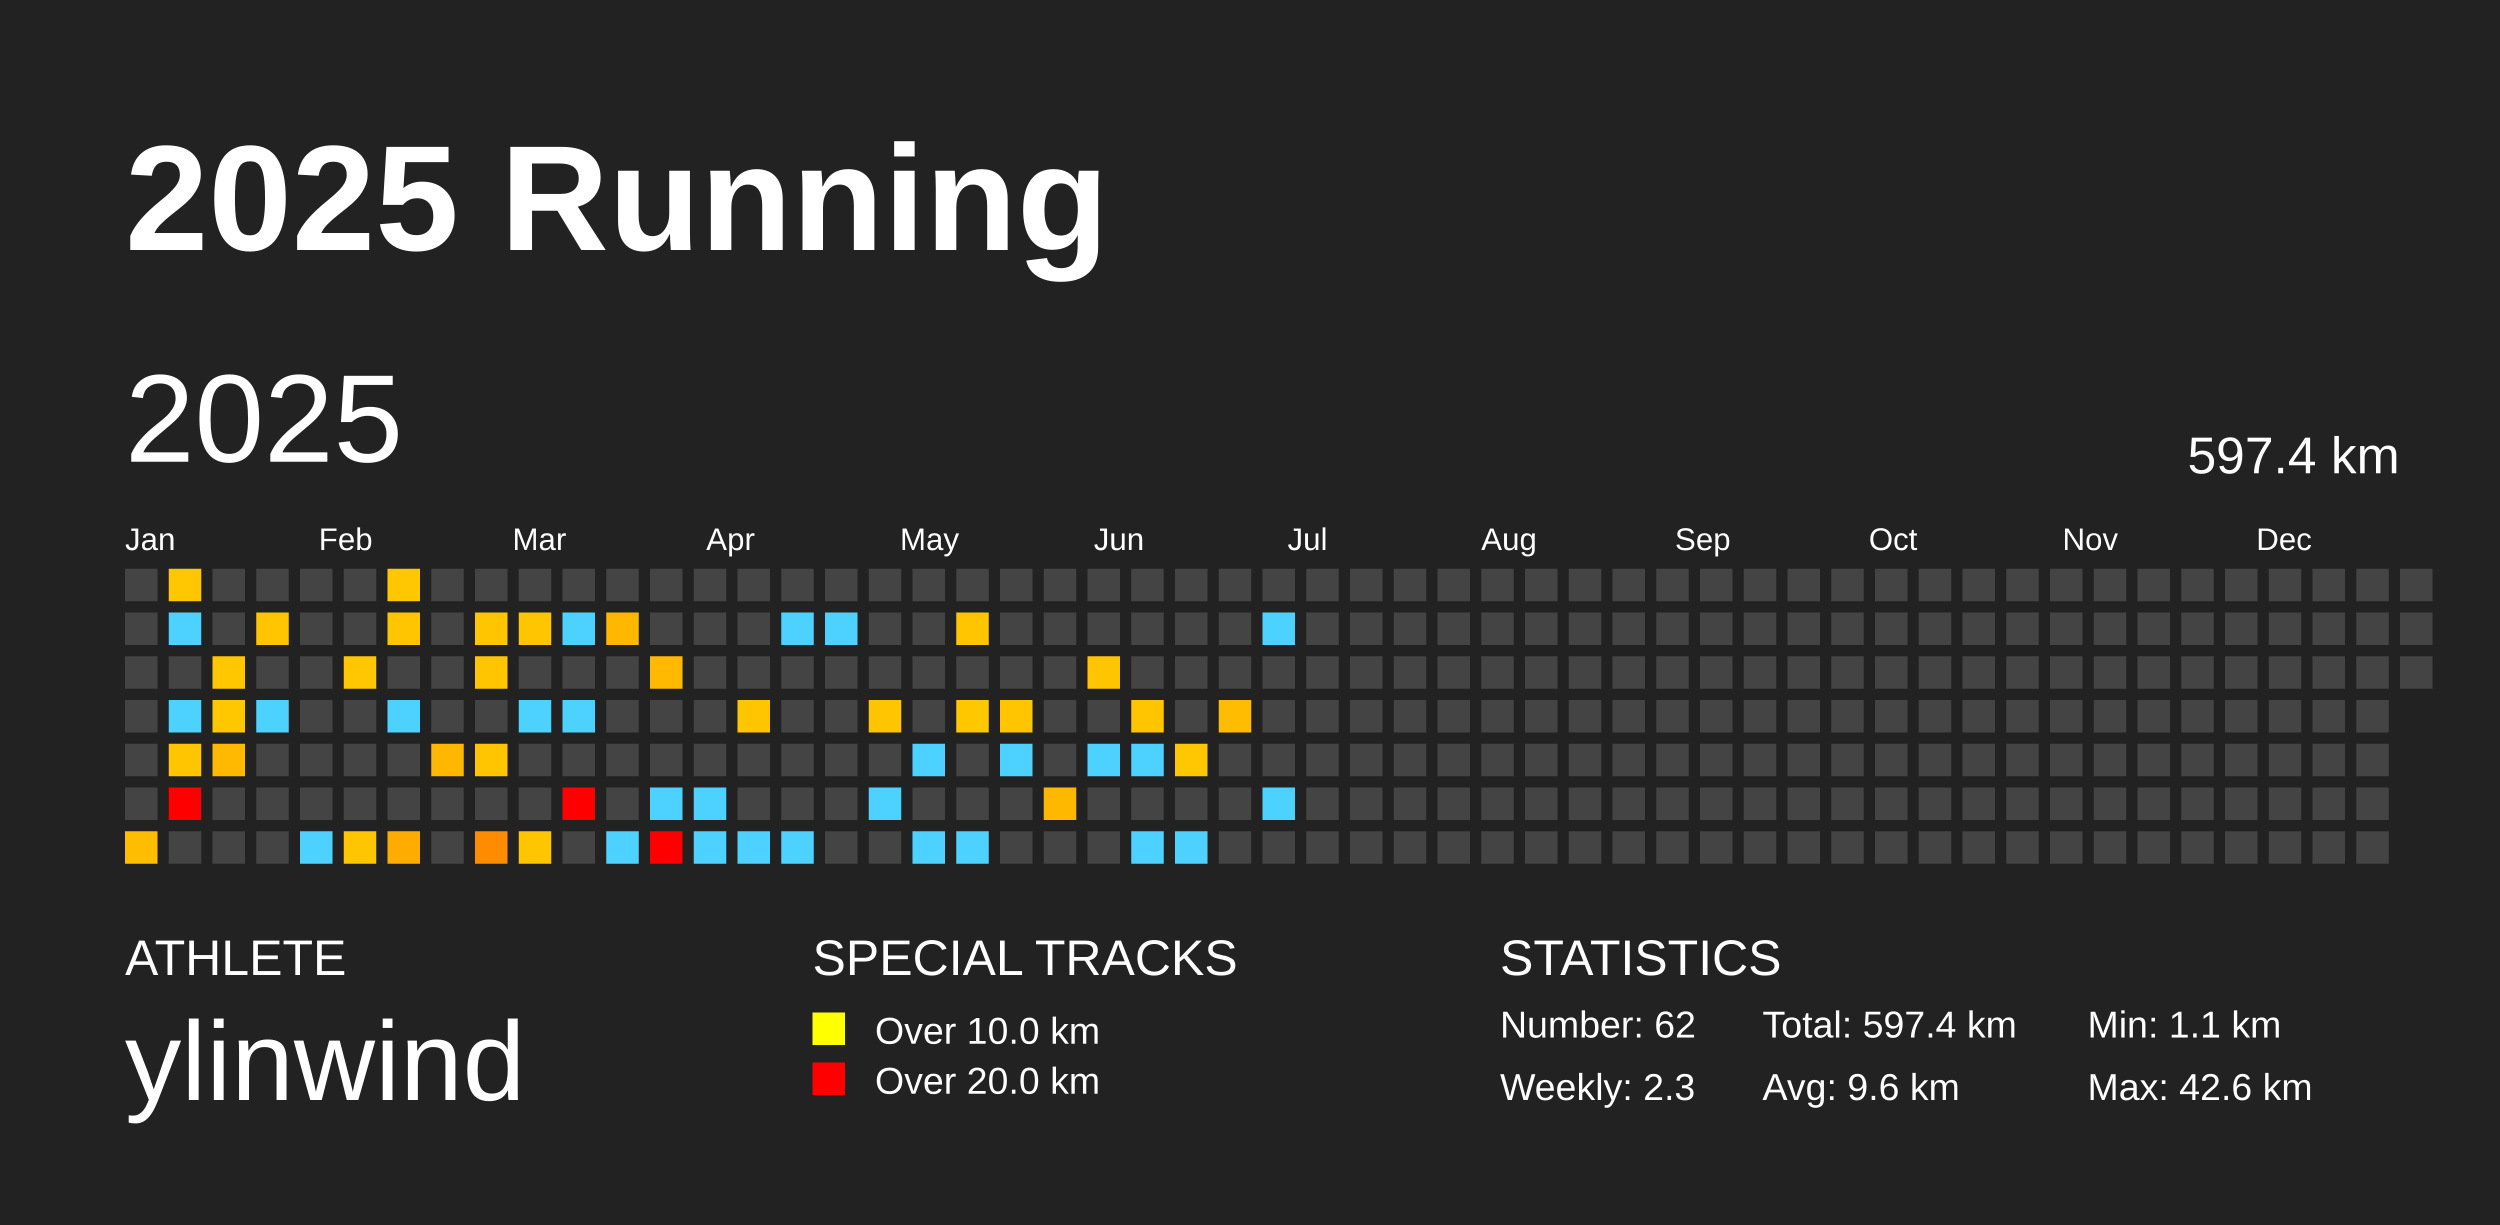
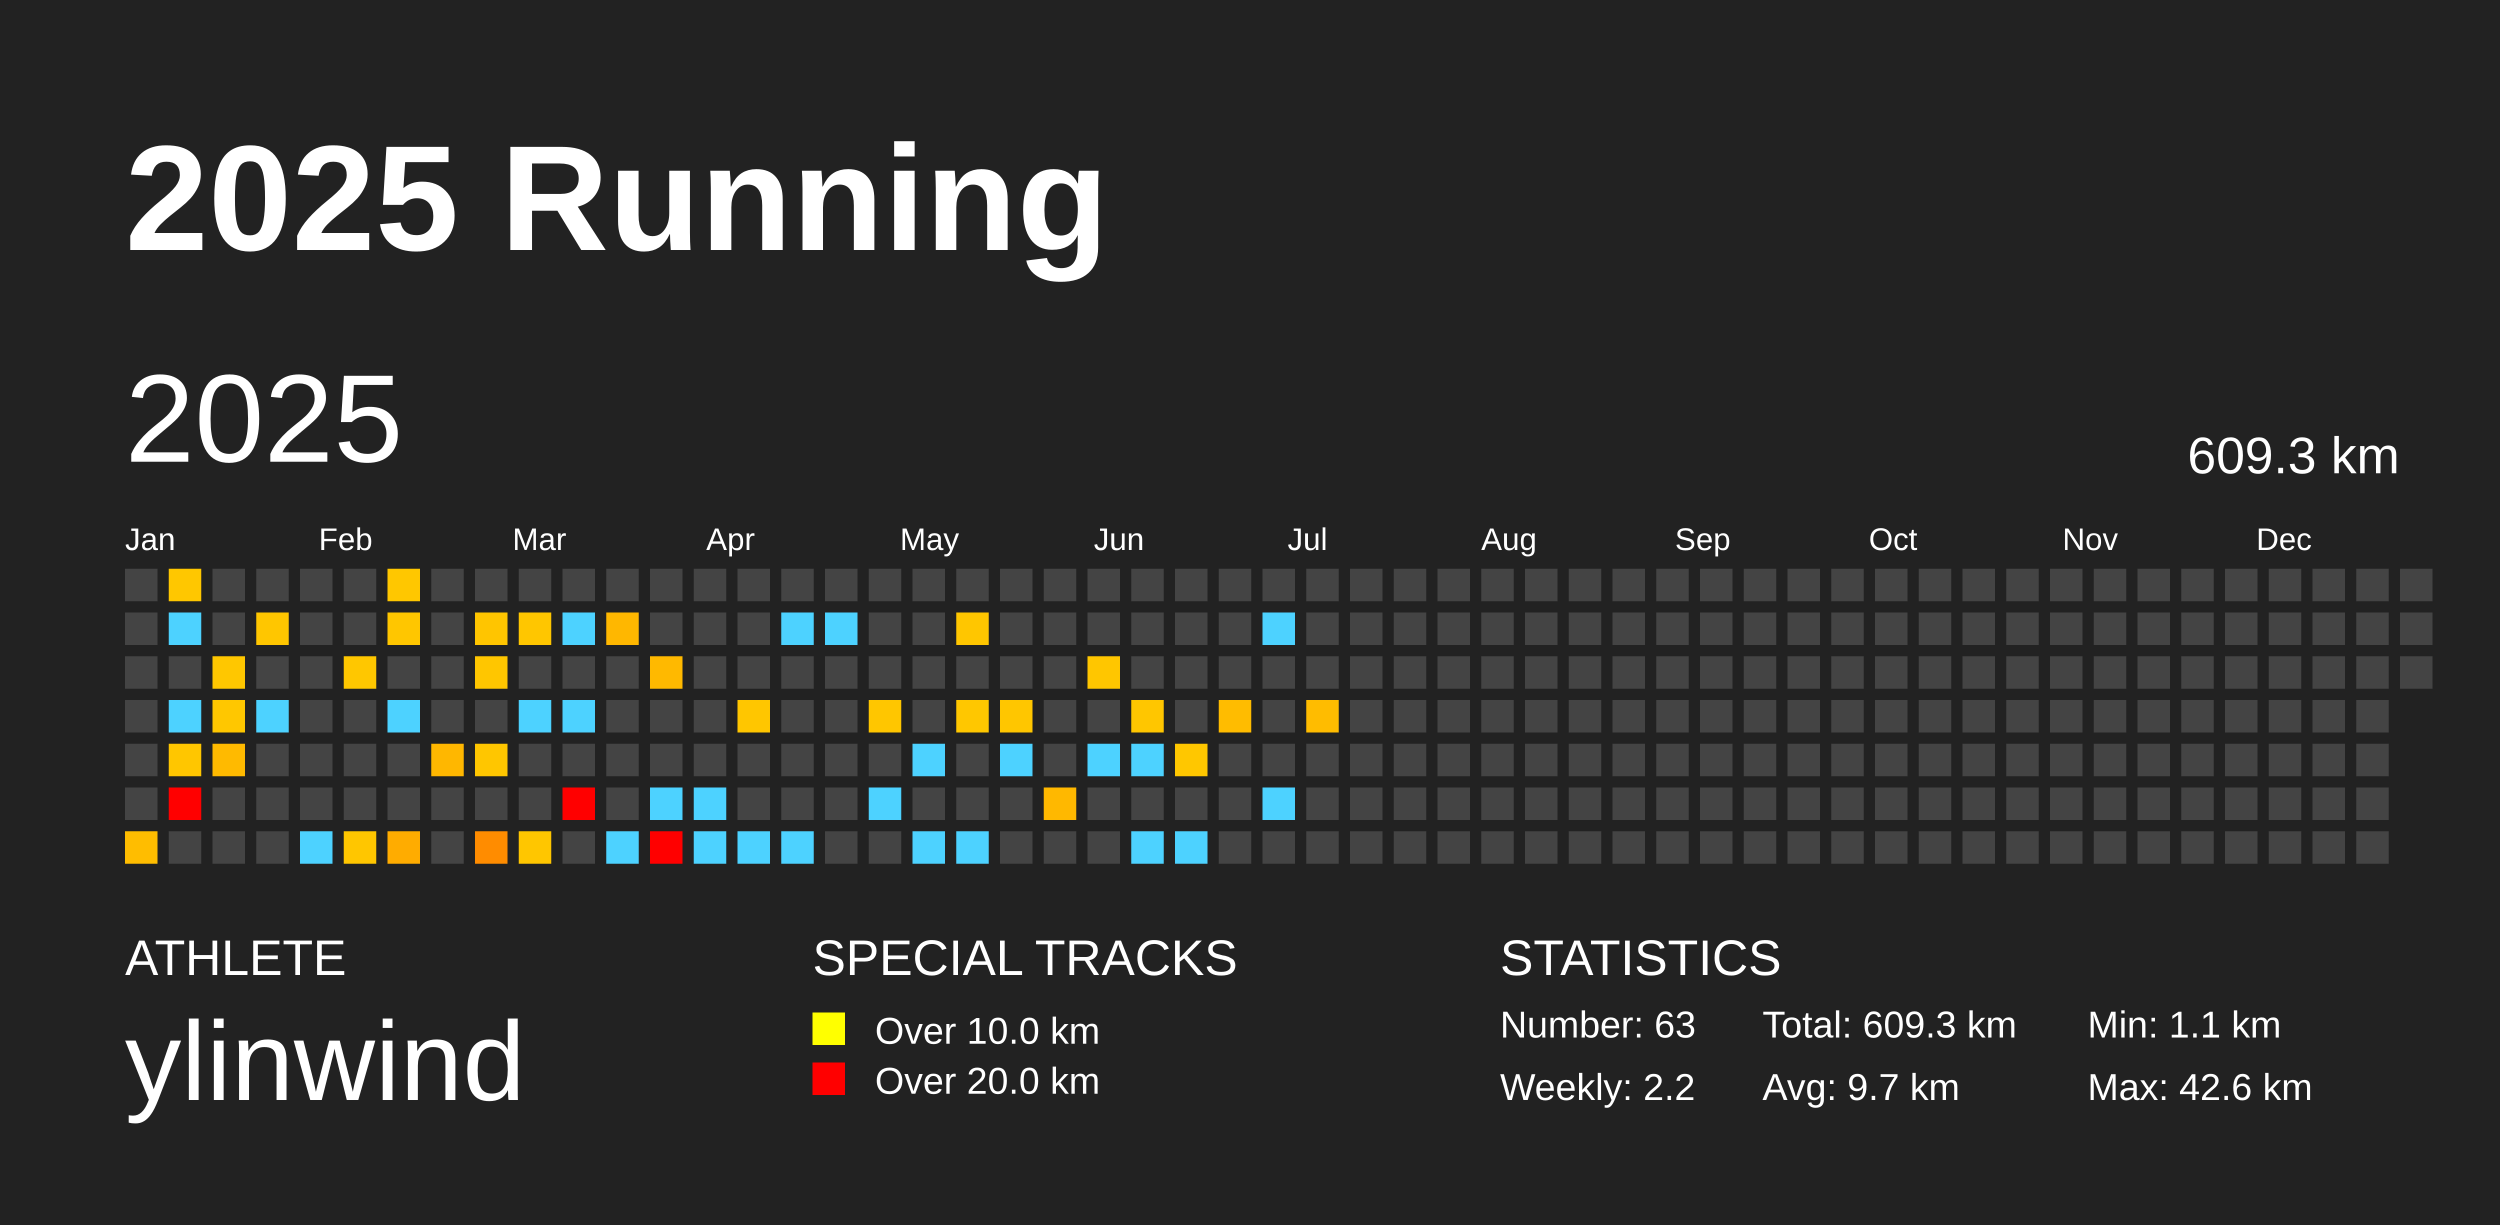
<svg xmlns="http://www.w3.org/2000/svg" baseProfile="full" height="98mm" version="1.1" viewBox="0,0,200,98" width="200mm">
  <defs />
  <rect fill="#222222" height="98" width="200" x="0" y="0" />
  <text fill="#FFFFFF" style="font-size:12px; font-family:Arial; font-weight:bold;" x="10" y="20">2025 Running</text>
  <text fill="#FFFFFF" style="font-size:4px; font-family:Arial" x="10" y="78">ATHLETE</text>
  <text fill="#FFFFFF" style="font-size:9px; font-family:Arial" x="10" y="88">ylinwind</text>
  <text fill="#FFFFFF" style="font-size:4px; font-family:Arial" x="65" y="78">SPECIAL TRACKS</text>
  <rect fill="yellow" height="2.6" width="2.6" x="65" y="81" />
  <text fill="#FFFFFF" style="font-size:3px; font-family:Arial" x="70" y="83.5">Over 10.0 km</text>
  <rect fill="red" height="2.6" width="2.6" x="65" y="85" />
  <text fill="#FFFFFF" style="font-size:3px; font-family:Arial" x="70" y="87.5">Over 20.0 km</text>
  <text fill="#FFFFFF" style="font-size:4px; font-family:Arial" x="120" y="78">STATISTICS</text>
-   <text fill="#FFFFFF" style="font-size:3px; font-family:Arial" x="120" y="83">Number: 62</text>
-   <text fill="#FFFFFF" style="font-size:3px; font-family:Arial" x="120" y="88">Weekly: 2.3</text>
-   <text fill="#FFFFFF" style="font-size:3px; font-family:Arial" x="141" y="83">Total: 597.4 km</text>
-   <text fill="#FFFFFF" style="font-size:3px; font-family:Arial" x="141" y="88">Avg: 9.6 km</text>
+   <text fill="#FFFFFF" style="font-size:3px; font-family:Arial" x="120" y="83">Number: 63</text>
+   <text fill="#FFFFFF" style="font-size:3px; font-family:Arial" x="120" y="88">Weekly: 2.2</text>
+   <text fill="#FFFFFF" style="font-size:3px; font-family:Arial" x="141" y="83">Total: 609.3 km</text>
+   <text fill="#FFFFFF" style="font-size:3px; font-family:Arial" x="141" y="88">Avg: 9.7 km</text>
  <text fill="#FFFFFF" style="font-size:3px; font-family:Arial" x="167" y="83">Min: 1.1 km</text>
  <text fill="#FFFFFF" style="font-size:3px; font-family:Arial" x="167" y="88">Max: 42.6 km</text>
  <text dominant-baseline="hanging" fill="#FFFFFF" style="font-size:10.0px; font-family:Arial;" x="10" y="30">2025</text>
-   <text dominant-baseline="hanging" fill="#FFFFFF" style="font-size:4.125px; font-family:Arial;" x="175" y="35">597.4 km</text>
+   <text dominant-baseline="hanging" fill="#FFFFFF" style="font-size:4.125px; font-family:Arial;" x="175" y="35">609.3 km</text>
  <text fill="#FFFFFF" style="font-size:2.5px; font-family:Arial" x="10.0" y="44">Jan</text>
  <text fill="#FFFFFF" style="font-size:2.5px; font-family:Arial" x="25.5" y="44">Feb</text>
  <text fill="#FFFFFF" style="font-size:2.5px; font-family:Arial" x="41.0" y="44">Mar</text>
  <text fill="#FFFFFF" style="font-size:2.5px; font-family:Arial" x="56.5" y="44">Apr</text>
  <text fill="#FFFFFF" style="font-size:2.5px; font-family:Arial" x="72.0" y="44">May</text>
  <text fill="#FFFFFF" style="font-size:2.5px; font-family:Arial" x="87.5" y="44">Jun</text>
  <text fill="#FFFFFF" style="font-size:2.5px; font-family:Arial" x="103.0" y="44">Jul</text>
  <text fill="#FFFFFF" style="font-size:2.5px; font-family:Arial" x="118.5" y="44">Aug</text>
  <text fill="#FFFFFF" style="font-size:2.5px; font-family:Arial" x="134.0" y="44">Sep</text>
  <text fill="#FFFFFF" style="font-size:2.5px; font-family:Arial" x="149.5" y="44">Oct</text>
  <text fill="#FFFFFF" style="font-size:2.5px; font-family:Arial" x="165.0" y="44">Nov</text>
  <text fill="#FFFFFF" style="font-size:2.5px; font-family:Arial" x="180.5" y="44">Dec</text>
  <rect fill="#444444" height="2.6" width="2.6" x="10.0" y="45.5" />
  <rect fill="#444444" height="2.6" width="2.6" x="10.0" y="49.0" />
  <rect fill="#444444" height="2.6" width="2.6" x="10.0" y="52.5" />
  <rect fill="#444444" height="2.6" width="2.6" x="10.0" y="56.0" />
  <rect fill="#444444" height="2.6" width="2.6" x="10.0" y="59.5" />
  <rect fill="#444444" height="2.6" width="2.6" x="10.0" y="63.0" />
  <rect fill="#ffbd00" height="2.6" width="2.6" x="10.0" y="66.5" />
  <rect fill="#ffc700" height="2.6" width="2.6" x="13.5" y="45.5" />
  <rect fill="#4dd2ff" height="2.6" width="2.6" x="13.5" y="49.0" />
  <rect fill="#444444" height="2.6" width="2.6" x="13.5" y="52.5" />
  <rect fill="#4dd2ff" height="2.6" width="2.6" x="13.5" y="56.0" />
  <rect fill="#ffc600" height="2.6" width="2.6" x="13.5" y="59.5" />
  <rect fill="red" height="2.6" width="2.6" x="13.5" y="63.0" />
  <rect fill="#444444" height="2.6" width="2.6" x="13.5" y="66.5" />
  <rect fill="#444444" height="2.6" width="2.6" x="17.0" y="45.5" />
  <rect fill="#444444" height="2.6" width="2.6" x="17.0" y="49.0" />
  <rect fill="#ffc700" height="2.6" width="2.6" x="17.0" y="52.5" />
  <rect fill="#ffc700" height="2.6" width="2.6" x="17.0" y="56.0" />
  <rect fill="#ffba00" height="2.6" width="2.6" x="17.0" y="59.5" />
  <rect fill="#444444" height="2.6" width="2.6" x="17.0" y="63.0" />
  <rect fill="#444444" height="2.6" width="2.6" x="17.0" y="66.5" />
  <rect fill="#444444" height="2.6" width="2.6" x="20.5" y="45.5" />
  <rect fill="#ffc600" height="2.6" width="2.6" x="20.5" y="49.0" />
  <rect fill="#444444" height="2.6" width="2.6" x="20.5" y="52.5" />
  <rect fill="#4dd2ff" height="2.6" width="2.6" x="20.5" y="56.0" />
  <rect fill="#444444" height="2.6" width="2.6" x="20.5" y="59.5" />
  <rect fill="#444444" height="2.6" width="2.6" x="20.5" y="63.0" />
  <rect fill="#444444" height="2.6" width="2.6" x="20.5" y="66.5" />
  <rect fill="#444444" height="2.6" width="2.6" x="24.0" y="45.5" />
  <rect fill="#444444" height="2.6" width="2.6" x="24.0" y="49.0" />
  <rect fill="#444444" height="2.6" width="2.6" x="24.0" y="52.5" />
  <rect fill="#444444" height="2.6" width="2.6" x="24.0" y="56.0" />
  <rect fill="#444444" height="2.6" width="2.6" x="24.0" y="59.5" />
  <rect fill="#444444" height="2.6" width="2.6" x="24.0" y="63.0" />
  <rect fill="#4dd2ff" height="2.6" width="2.6" x="24.0" y="66.5" />
  <rect fill="#444444" height="2.6" width="2.6" x="27.5" y="45.5" />
  <rect fill="#444444" height="2.6" width="2.6" x="27.5" y="49.0" />
  <rect fill="#ffc700" height="2.6" width="2.6" x="27.5" y="52.5" />
  <rect fill="#444444" height="2.6" width="2.6" x="27.5" y="56.0" />
  <rect fill="#444444" height="2.6" width="2.6" x="27.5" y="59.5" />
  <rect fill="#444444" height="2.6" width="2.6" x="27.5" y="63.0" />
  <rect fill="#ffc600" height="2.6" width="2.6" x="27.5" y="66.5" />
  <rect fill="#ffc700" height="2.6" width="2.6" x="31.0" y="45.5" />
  <rect fill="#ffc600" height="2.6" width="2.6" x="31.0" y="49.0" />
  <rect fill="#444444" height="2.6" width="2.6" x="31.0" y="52.5" />
  <rect fill="#4dd2ff" height="2.6" width="2.6" x="31.0" y="56.0" />
  <rect fill="#444444" height="2.6" width="2.6" x="31.0" y="59.5" />
  <rect fill="#444444" height="2.6" width="2.6" x="31.0" y="63.0" />
  <rect fill="#ffac00" height="2.6" width="2.6" x="31.0" y="66.5" />
  <rect fill="#444444" height="2.6" width="2.6" x="34.5" y="45.5" />
  <rect fill="#444444" height="2.6" width="2.6" x="34.5" y="49.0" />
  <rect fill="#444444" height="2.6" width="2.6" x="34.5" y="52.5" />
  <rect fill="#444444" height="2.6" width="2.6" x="34.5" y="56.0" />
  <rect fill="#ffb700" height="2.6" width="2.6" x="34.5" y="59.5" />
  <rect fill="#444444" height="2.6" width="2.6" x="34.5" y="63.0" />
  <rect fill="#444444" height="2.6" width="2.6" x="34.5" y="66.5" />
  <rect fill="#444444" height="2.6" width="2.6" x="38.0" y="45.5" />
  <rect fill="#ffc500" height="2.6" width="2.6" x="38.0" y="49.0" />
  <rect fill="#ffc600" height="2.6" width="2.6" x="38.0" y="52.5" />
  <rect fill="#444444" height="2.6" width="2.6" x="38.0" y="56.0" />
  <rect fill="#ffc600" height="2.6" width="2.6" x="38.0" y="59.5" />
  <rect fill="#444444" height="2.6" width="2.6" x="38.0" y="63.0" />
  <rect fill="#ff8c00" height="2.6" width="2.6" x="38.0" y="66.5" />
  <rect fill="#444444" height="2.6" width="2.6" x="41.5" y="45.5" />
  <rect fill="#ffc600" height="2.6" width="2.6" x="41.5" y="49.0" />
  <rect fill="#444444" height="2.6" width="2.6" x="41.5" y="52.5" />
  <rect fill="#4dd2ff" height="2.6" width="2.6" x="41.5" y="56.0" />
  <rect fill="#444444" height="2.6" width="2.6" x="41.5" y="59.5" />
  <rect fill="#444444" height="2.6" width="2.6" x="41.5" y="63.0" />
  <rect fill="#ffc600" height="2.6" width="2.6" x="41.5" y="66.5" />
  <rect fill="#444444" height="2.6" width="2.6" x="45.0" y="45.5" />
  <rect fill="#4dd2ff" height="2.6" width="2.6" x="45.0" y="49.0" />
  <rect fill="#444444" height="2.6" width="2.6" x="45.0" y="52.5" />
  <rect fill="#4dd2ff" height="2.6" width="2.6" x="45.0" y="56.0" />
  <rect fill="#444444" height="2.6" width="2.6" x="45.0" y="59.5" />
  <rect fill="red" height="2.6" width="2.6" x="45.0" y="63.0" />
  <rect fill="#444444" height="2.6" width="2.6" x="45.0" y="66.5" />
  <rect fill="#444444" height="2.6" width="2.6" x="48.5" y="45.5" />
  <rect fill="#ffb700" height="2.6" width="2.6" x="48.5" y="49.0" />
  <rect fill="#444444" height="2.6" width="2.6" x="48.5" y="52.5" />
  <rect fill="#444444" height="2.6" width="2.6" x="48.5" y="56.0" />
  <rect fill="#444444" height="2.6" width="2.6" x="48.5" y="59.5" />
  <rect fill="#444444" height="2.6" width="2.6" x="48.5" y="63.0" />
  <rect fill="#4dd2ff" height="2.6" width="2.6" x="48.5" y="66.5" />
  <rect fill="#444444" height="2.6" width="2.6" x="52.0" y="45.5" />
  <rect fill="#444444" height="2.6" width="2.6" x="52.0" y="49.0" />
  <rect fill="#ffb900" height="2.6" width="2.6" x="52.0" y="52.5" />
  <rect fill="#444444" height="2.6" width="2.6" x="52.0" y="56.0" />
  <rect fill="#444444" height="2.6" width="2.6" x="52.0" y="59.5" />
  <rect fill="#4dd2ff" height="2.6" width="2.6" x="52.0" y="63.0" />
  <rect fill="red" height="2.6" width="2.6" x="52.0" y="66.5" />
  <rect fill="#444444" height="2.6" width="2.6" x="55.5" y="45.5" />
  <rect fill="#444444" height="2.6" width="2.6" x="55.5" y="49.0" />
  <rect fill="#444444" height="2.6" width="2.6" x="55.5" y="52.5" />
  <rect fill="#444444" height="2.6" width="2.6" x="55.5" y="56.0" />
  <rect fill="#444444" height="2.6" width="2.6" x="55.5" y="59.5" />
  <rect fill="#4dd2ff" height="2.6" width="2.6" x="55.5" y="63.0" />
  <rect fill="#4dd2ff" height="2.6" width="2.6" x="55.5" y="66.5" />
  <rect fill="#444444" height="2.6" width="2.6" x="59.0" y="45.5" />
  <rect fill="#444444" height="2.6" width="2.6" x="59.0" y="49.0" />
  <rect fill="#444444" height="2.6" width="2.6" x="59.0" y="52.5" />
  <rect fill="#ffc600" height="2.6" width="2.6" x="59.0" y="56.0" />
  <rect fill="#444444" height="2.6" width="2.6" x="59.0" y="59.5" />
  <rect fill="#444444" height="2.6" width="2.6" x="59.0" y="63.0" />
  <rect fill="#4dd2ff" height="2.6" width="2.6" x="59.0" y="66.5" />
  <rect fill="#444444" height="2.6" width="2.6" x="62.5" y="45.5" />
  <rect fill="#4dd2ff" height="2.6" width="2.6" x="62.5" y="49.0" />
  <rect fill="#444444" height="2.6" width="2.6" x="62.5" y="52.5" />
  <rect fill="#444444" height="2.6" width="2.6" x="62.5" y="56.0" />
  <rect fill="#444444" height="2.6" width="2.6" x="62.5" y="59.5" />
  <rect fill="#444444" height="2.6" width="2.6" x="62.5" y="63.0" />
  <rect fill="#4dd2ff" height="2.6" width="2.6" x="62.5" y="66.5" />
  <rect fill="#444444" height="2.6" width="2.6" x="66.0" y="45.5" />
  <rect fill="#4dd2ff" height="2.6" width="2.6" x="66.0" y="49.0" />
  <rect fill="#444444" height="2.6" width="2.6" x="66.0" y="52.5" />
  <rect fill="#444444" height="2.6" width="2.6" x="66.0" y="56.0" />
  <rect fill="#444444" height="2.6" width="2.6" x="66.0" y="59.5" />
  <rect fill="#444444" height="2.6" width="2.6" x="66.0" y="63.0" />
  <rect fill="#444444" height="2.6" width="2.6" x="66.0" y="66.5" />
  <rect fill="#444444" height="2.6" width="2.6" x="69.5" y="45.5" />
  <rect fill="#444444" height="2.6" width="2.6" x="69.5" y="49.0" />
  <rect fill="#444444" height="2.6" width="2.6" x="69.5" y="52.5" />
  <rect fill="#ffc600" height="2.6" width="2.6" x="69.5" y="56.0" />
  <rect fill="#444444" height="2.6" width="2.6" x="69.5" y="59.5" />
  <rect fill="#4dd2ff" height="2.6" width="2.6" x="69.5" y="63.0" />
  <rect fill="#444444" height="2.6" width="2.6" x="69.5" y="66.5" />
  <rect fill="#444444" height="2.6" width="2.6" x="73.0" y="45.5" />
  <rect fill="#444444" height="2.6" width="2.6" x="73.0" y="49.0" />
  <rect fill="#444444" height="2.6" width="2.6" x="73.0" y="52.5" />
  <rect fill="#444444" height="2.6" width="2.6" x="73.0" y="56.0" />
  <rect fill="#4dd2ff" height="2.6" width="2.6" x="73.0" y="59.5" />
  <rect fill="#444444" height="2.6" width="2.6" x="73.0" y="63.0" />
  <rect fill="#4dd2ff" height="2.6" width="2.6" x="73.0" y="66.5" />
  <rect fill="#444444" height="2.6" width="2.6" x="76.5" y="45.5" />
  <rect fill="#ffc600" height="2.6" width="2.6" x="76.5" y="49.0" />
  <rect fill="#444444" height="2.6" width="2.6" x="76.5" y="52.5" />
  <rect fill="#ffc700" height="2.6" width="2.6" x="76.5" y="56.0" />
  <rect fill="#444444" height="2.6" width="2.6" x="76.5" y="59.5" />
  <rect fill="#444444" height="2.6" width="2.6" x="76.5" y="63.0" />
  <rect fill="#4dd2ff" height="2.6" width="2.6" x="76.5" y="66.5" />
  <rect fill="#444444" height="2.6" width="2.6" x="80.0" y="45.5" />
  <rect fill="#444444" height="2.6" width="2.6" x="80.0" y="49.0" />
  <rect fill="#444444" height="2.6" width="2.6" x="80.0" y="52.5" />
  <rect fill="#ffc600" height="2.6" width="2.6" x="80.0" y="56.0" />
  <rect fill="#4dd2ff" height="2.6" width="2.6" x="80.0" y="59.5" />
  <rect fill="#444444" height="2.6" width="2.6" x="80.0" y="63.0" />
  <rect fill="#444444" height="2.6" width="2.6" x="80.0" y="66.5" />
  <rect fill="#444444" height="2.6" width="2.6" x="83.5" y="45.5" />
  <rect fill="#444444" height="2.6" width="2.6" x="83.5" y="49.0" />
  <rect fill="#444444" height="2.6" width="2.6" x="83.5" y="52.5" />
  <rect fill="#444444" height="2.6" width="2.6" x="83.5" y="56.0" />
  <rect fill="#444444" height="2.6" width="2.6" x="83.5" y="59.5" />
  <rect fill="#ffb800" height="2.6" width="2.6" x="83.5" y="63.0" />
  <rect fill="#444444" height="2.6" width="2.6" x="83.5" y="66.5" />
  <rect fill="#444444" height="2.6" width="2.6" x="87.0" y="45.5" />
  <rect fill="#444444" height="2.6" width="2.6" x="87.0" y="49.0" />
  <rect fill="#ffc600" height="2.6" width="2.6" x="87.0" y="52.5" />
  <rect fill="#444444" height="2.6" width="2.6" x="87.0" y="56.0" />
  <rect fill="#4dd2ff" height="2.6" width="2.6" x="87.0" y="59.5" />
  <rect fill="#444444" height="2.6" width="2.6" x="87.0" y="63.0" />
  <rect fill="#444444" height="2.6" width="2.6" x="87.0" y="66.5" />
  <rect fill="#444444" height="2.6" width="2.6" x="90.5" y="45.5" />
  <rect fill="#444444" height="2.6" width="2.6" x="90.5" y="49.0" />
  <rect fill="#444444" height="2.6" width="2.6" x="90.5" y="52.5" />
  <rect fill="#ffc600" height="2.6" width="2.6" x="90.5" y="56.0" />
  <rect fill="#4dd2ff" height="2.6" width="2.6" x="90.5" y="59.5" />
  <rect fill="#444444" height="2.6" width="2.6" x="90.5" y="63.0" />
  <rect fill="#4dd2ff" height="2.6" width="2.6" x="90.5" y="66.5" />
  <rect fill="#444444" height="2.6" width="2.6" x="94.0" y="45.5" />
  <rect fill="#444444" height="2.6" width="2.6" x="94.0" y="49.0" />
  <rect fill="#444444" height="2.6" width="2.6" x="94.0" y="52.5" />
  <rect fill="#444444" height="2.6" width="2.6" x="94.0" y="56.0" />
  <rect fill="#ffc700" height="2.6" width="2.6" x="94.0" y="59.5" />
  <rect fill="#444444" height="2.6" width="2.6" x="94.0" y="63.0" />
  <rect fill="#4dd2ff" height="2.6" width="2.6" x="94.0" y="66.5" />
  <rect fill="#444444" height="2.6" width="2.6" x="97.5" y="45.5" />
  <rect fill="#444444" height="2.6" width="2.6" x="97.5" y="49.0" />
  <rect fill="#444444" height="2.6" width="2.6" x="97.5" y="52.5" />
  <rect fill="#ffbc00" height="2.6" width="2.6" x="97.5" y="56.0" />
  <rect fill="#444444" height="2.6" width="2.6" x="97.5" y="59.5" />
  <rect fill="#444444" height="2.6" width="2.6" x="97.5" y="63.0" />
  <rect fill="#444444" height="2.6" width="2.6" x="97.5" y="66.5" />
  <rect fill="#444444" height="2.6" width="2.6" x="101.0" y="45.5" />
  <rect fill="#4dd2ff" height="2.6" width="2.6" x="101.0" y="49.0" />
  <rect fill="#444444" height="2.6" width="2.6" x="101.0" y="52.5" />
  <rect fill="#444444" height="2.6" width="2.6" x="101.0" y="56.0" />
  <rect fill="#444444" height="2.6" width="2.6" x="101.0" y="59.5" />
  <rect fill="#4dd2ff" height="2.6" width="2.6" x="101.0" y="63.0" />
  <rect fill="#444444" height="2.6" width="2.6" x="101.0" y="66.5" />
  <rect fill="#444444" height="2.6" width="2.6" x="104.5" y="45.5" />
  <rect fill="#444444" height="2.6" width="2.6" x="104.5" y="49.0" />
  <rect fill="#444444" height="2.6" width="2.6" x="104.5" y="52.5" />
-   <rect fill="#444444" height="2.6" width="2.6" x="104.5" y="56.0" />
+   <rect fill="#ffbc00" height="2.6" width="2.6" x="104.5" y="56.0" />
  <rect fill="#444444" height="2.6" width="2.6" x="104.5" y="59.5" />
  <rect fill="#444444" height="2.6" width="2.6" x="104.5" y="63.0" />
  <rect fill="#444444" height="2.6" width="2.6" x="104.5" y="66.5" />
  <rect fill="#444444" height="2.6" width="2.6" x="108.0" y="45.5" />
  <rect fill="#444444" height="2.6" width="2.6" x="108.0" y="49.0" />
  <rect fill="#444444" height="2.6" width="2.6" x="108.0" y="52.5" />
  <rect fill="#444444" height="2.6" width="2.6" x="108.0" y="56.0" />
  <rect fill="#444444" height="2.6" width="2.6" x="108.0" y="59.5" />
  <rect fill="#444444" height="2.6" width="2.6" x="108.0" y="63.0" />
  <rect fill="#444444" height="2.6" width="2.6" x="108.0" y="66.5" />
  <rect fill="#444444" height="2.6" width="2.6" x="111.5" y="45.5" />
  <rect fill="#444444" height="2.6" width="2.6" x="111.5" y="49.0" />
  <rect fill="#444444" height="2.6" width="2.6" x="111.5" y="52.5" />
  <rect fill="#444444" height="2.6" width="2.6" x="111.5" y="56.0" />
  <rect fill="#444444" height="2.6" width="2.6" x="111.5" y="59.5" />
  <rect fill="#444444" height="2.6" width="2.6" x="111.5" y="63.0" />
  <rect fill="#444444" height="2.6" width="2.6" x="111.5" y="66.5" />
  <rect fill="#444444" height="2.6" width="2.6" x="115.0" y="45.5" />
  <rect fill="#444444" height="2.6" width="2.6" x="115.0" y="49.0" />
  <rect fill="#444444" height="2.6" width="2.6" x="115.0" y="52.5" />
  <rect fill="#444444" height="2.6" width="2.6" x="115.0" y="56.0" />
  <rect fill="#444444" height="2.6" width="2.6" x="115.0" y="59.5" />
  <rect fill="#444444" height="2.6" width="2.6" x="115.0" y="63.0" />
  <rect fill="#444444" height="2.6" width="2.6" x="115.0" y="66.5" />
  <rect fill="#444444" height="2.6" width="2.6" x="118.5" y="45.5" />
  <rect fill="#444444" height="2.6" width="2.6" x="118.5" y="49.0" />
  <rect fill="#444444" height="2.6" width="2.6" x="118.5" y="52.5" />
  <rect fill="#444444" height="2.6" width="2.6" x="118.5" y="56.0" />
  <rect fill="#444444" height="2.6" width="2.6" x="118.5" y="59.5" />
  <rect fill="#444444" height="2.6" width="2.6" x="118.5" y="63.0" />
  <rect fill="#444444" height="2.6" width="2.6" x="118.5" y="66.5" />
  <rect fill="#444444" height="2.6" width="2.6" x="122.0" y="45.5" />
  <rect fill="#444444" height="2.6" width="2.6" x="122.0" y="49.0" />
  <rect fill="#444444" height="2.6" width="2.6" x="122.0" y="52.5" />
  <rect fill="#444444" height="2.6" width="2.6" x="122.0" y="56.0" />
  <rect fill="#444444" height="2.6" width="2.6" x="122.0" y="59.5" />
  <rect fill="#444444" height="2.6" width="2.6" x="122.0" y="63.0" />
  <rect fill="#444444" height="2.6" width="2.6" x="122.0" y="66.5" />
  <rect fill="#444444" height="2.6" width="2.6" x="125.5" y="45.5" />
  <rect fill="#444444" height="2.6" width="2.6" x="125.5" y="49.0" />
  <rect fill="#444444" height="2.6" width="2.6" x="125.5" y="52.5" />
  <rect fill="#444444" height="2.6" width="2.6" x="125.5" y="56.0" />
  <rect fill="#444444" height="2.6" width="2.6" x="125.5" y="59.5" />
  <rect fill="#444444" height="2.6" width="2.6" x="125.5" y="63.0" />
  <rect fill="#444444" height="2.6" width="2.6" x="125.5" y="66.5" />
  <rect fill="#444444" height="2.6" width="2.6" x="129.0" y="45.5" />
  <rect fill="#444444" height="2.6" width="2.6" x="129.0" y="49.0" />
  <rect fill="#444444" height="2.6" width="2.6" x="129.0" y="52.5" />
  <rect fill="#444444" height="2.6" width="2.6" x="129.0" y="56.0" />
  <rect fill="#444444" height="2.6" width="2.6" x="129.0" y="59.5" />
  <rect fill="#444444" height="2.6" width="2.6" x="129.0" y="63.0" />
  <rect fill="#444444" height="2.6" width="2.6" x="129.0" y="66.5" />
  <rect fill="#444444" height="2.6" width="2.6" x="132.5" y="45.5" />
  <rect fill="#444444" height="2.6" width="2.6" x="132.5" y="49.0" />
  <rect fill="#444444" height="2.6" width="2.6" x="132.5" y="52.5" />
  <rect fill="#444444" height="2.6" width="2.6" x="132.5" y="56.0" />
  <rect fill="#444444" height="2.6" width="2.6" x="132.5" y="59.5" />
  <rect fill="#444444" height="2.6" width="2.6" x="132.5" y="63.0" />
  <rect fill="#444444" height="2.6" width="2.6" x="132.5" y="66.5" />
  <rect fill="#444444" height="2.6" width="2.6" x="136.0" y="45.5" />
  <rect fill="#444444" height="2.6" width="2.6" x="136.0" y="49.0" />
  <rect fill="#444444" height="2.6" width="2.6" x="136.0" y="52.5" />
  <rect fill="#444444" height="2.6" width="2.6" x="136.0" y="56.0" />
  <rect fill="#444444" height="2.6" width="2.6" x="136.0" y="59.5" />
  <rect fill="#444444" height="2.6" width="2.6" x="136.0" y="63.0" />
  <rect fill="#444444" height="2.6" width="2.6" x="136.0" y="66.5" />
  <rect fill="#444444" height="2.6" width="2.6" x="139.5" y="45.5" />
  <rect fill="#444444" height="2.6" width="2.6" x="139.5" y="49.0" />
  <rect fill="#444444" height="2.6" width="2.6" x="139.5" y="52.5" />
  <rect fill="#444444" height="2.6" width="2.6" x="139.5" y="56.0" />
  <rect fill="#444444" height="2.6" width="2.6" x="139.5" y="59.5" />
  <rect fill="#444444" height="2.6" width="2.6" x="139.5" y="63.0" />
  <rect fill="#444444" height="2.6" width="2.6" x="139.5" y="66.5" />
  <rect fill="#444444" height="2.6" width="2.6" x="143.0" y="45.5" />
  <rect fill="#444444" height="2.6" width="2.6" x="143.0" y="49.0" />
  <rect fill="#444444" height="2.6" width="2.6" x="143.0" y="52.5" />
  <rect fill="#444444" height="2.6" width="2.6" x="143.0" y="56.0" />
  <rect fill="#444444" height="2.6" width="2.6" x="143.0" y="59.5" />
  <rect fill="#444444" height="2.6" width="2.6" x="143.0" y="63.0" />
  <rect fill="#444444" height="2.6" width="2.6" x="143.0" y="66.5" />
  <rect fill="#444444" height="2.6" width="2.6" x="146.5" y="45.5" />
  <rect fill="#444444" height="2.6" width="2.6" x="146.5" y="49.0" />
  <rect fill="#444444" height="2.6" width="2.6" x="146.5" y="52.5" />
  <rect fill="#444444" height="2.6" width="2.6" x="146.5" y="56.0" />
  <rect fill="#444444" height="2.6" width="2.6" x="146.5" y="59.5" />
  <rect fill="#444444" height="2.6" width="2.6" x="146.5" y="63.0" />
  <rect fill="#444444" height="2.6" width="2.6" x="146.5" y="66.5" />
  <rect fill="#444444" height="2.6" width="2.6" x="150.0" y="45.5" />
  <rect fill="#444444" height="2.6" width="2.6" x="150.0" y="49.0" />
  <rect fill="#444444" height="2.6" width="2.6" x="150.0" y="52.5" />
  <rect fill="#444444" height="2.6" width="2.6" x="150.0" y="56.0" />
  <rect fill="#444444" height="2.6" width="2.6" x="150.0" y="59.5" />
  <rect fill="#444444" height="2.6" width="2.6" x="150.0" y="63.0" />
  <rect fill="#444444" height="2.6" width="2.6" x="150.0" y="66.5" />
  <rect fill="#444444" height="2.6" width="2.6" x="153.5" y="45.5" />
  <rect fill="#444444" height="2.6" width="2.6" x="153.5" y="49.0" />
  <rect fill="#444444" height="2.6" width="2.6" x="153.5" y="52.5" />
  <rect fill="#444444" height="2.6" width="2.6" x="153.5" y="56.0" />
  <rect fill="#444444" height="2.6" width="2.6" x="153.5" y="59.5" />
  <rect fill="#444444" height="2.6" width="2.6" x="153.5" y="63.0" />
  <rect fill="#444444" height="2.6" width="2.6" x="153.5" y="66.5" />
  <rect fill="#444444" height="2.6" width="2.6" x="157.0" y="45.5" />
  <rect fill="#444444" height="2.6" width="2.6" x="157.0" y="49.0" />
  <rect fill="#444444" height="2.6" width="2.6" x="157.0" y="52.5" />
  <rect fill="#444444" height="2.6" width="2.6" x="157.0" y="56.0" />
  <rect fill="#444444" height="2.6" width="2.6" x="157.0" y="59.5" />
  <rect fill="#444444" height="2.6" width="2.6" x="157.0" y="63.0" />
  <rect fill="#444444" height="2.6" width="2.6" x="157.0" y="66.5" />
  <rect fill="#444444" height="2.6" width="2.6" x="160.5" y="45.5" />
  <rect fill="#444444" height="2.6" width="2.6" x="160.5" y="49.0" />
  <rect fill="#444444" height="2.6" width="2.6" x="160.5" y="52.5" />
  <rect fill="#444444" height="2.6" width="2.6" x="160.5" y="56.0" />
  <rect fill="#444444" height="2.6" width="2.6" x="160.5" y="59.5" />
  <rect fill="#444444" height="2.6" width="2.6" x="160.5" y="63.0" />
  <rect fill="#444444" height="2.6" width="2.6" x="160.5" y="66.5" />
  <rect fill="#444444" height="2.6" width="2.6" x="164.0" y="45.5" />
  <rect fill="#444444" height="2.6" width="2.6" x="164.0" y="49.0" />
  <rect fill="#444444" height="2.6" width="2.6" x="164.0" y="52.5" />
  <rect fill="#444444" height="2.6" width="2.6" x="164.0" y="56.0" />
  <rect fill="#444444" height="2.6" width="2.6" x="164.0" y="59.5" />
  <rect fill="#444444" height="2.6" width="2.6" x="164.0" y="63.0" />
  <rect fill="#444444" height="2.6" width="2.6" x="164.0" y="66.5" />
  <rect fill="#444444" height="2.6" width="2.6" x="167.5" y="45.5" />
  <rect fill="#444444" height="2.6" width="2.6" x="167.5" y="49.0" />
  <rect fill="#444444" height="2.6" width="2.6" x="167.5" y="52.5" />
  <rect fill="#444444" height="2.6" width="2.6" x="167.5" y="56.0" />
  <rect fill="#444444" height="2.6" width="2.6" x="167.5" y="59.5" />
  <rect fill="#444444" height="2.6" width="2.6" x="167.5" y="63.0" />
  <rect fill="#444444" height="2.6" width="2.6" x="167.5" y="66.5" />
  <rect fill="#444444" height="2.6" width="2.6" x="171.0" y="45.5" />
  <rect fill="#444444" height="2.6" width="2.6" x="171.0" y="49.0" />
  <rect fill="#444444" height="2.6" width="2.6" x="171.0" y="52.5" />
  <rect fill="#444444" height="2.6" width="2.6" x="171.0" y="56.0" />
  <rect fill="#444444" height="2.6" width="2.6" x="171.0" y="59.5" />
  <rect fill="#444444" height="2.6" width="2.6" x="171.0" y="63.0" />
  <rect fill="#444444" height="2.6" width="2.6" x="171.0" y="66.5" />
  <rect fill="#444444" height="2.6" width="2.6" x="174.5" y="45.5" />
  <rect fill="#444444" height="2.6" width="2.6" x="174.5" y="49.0" />
  <rect fill="#444444" height="2.6" width="2.6" x="174.5" y="52.5" />
  <rect fill="#444444" height="2.6" width="2.6" x="174.5" y="56.0" />
  <rect fill="#444444" height="2.6" width="2.6" x="174.5" y="59.5" />
  <rect fill="#444444" height="2.6" width="2.6" x="174.5" y="63.0" />
  <rect fill="#444444" height="2.6" width="2.6" x="174.5" y="66.5" />
  <rect fill="#444444" height="2.6" width="2.6" x="178.0" y="45.5" />
  <rect fill="#444444" height="2.6" width="2.6" x="178.0" y="49.0" />
  <rect fill="#444444" height="2.6" width="2.6" x="178.0" y="52.5" />
  <rect fill="#444444" height="2.6" width="2.6" x="178.0" y="56.0" />
  <rect fill="#444444" height="2.6" width="2.6" x="178.0" y="59.5" />
  <rect fill="#444444" height="2.6" width="2.6" x="178.0" y="63.0" />
  <rect fill="#444444" height="2.6" width="2.6" x="178.0" y="66.5" />
  <rect fill="#444444" height="2.6" width="2.6" x="181.5" y="45.5" />
  <rect fill="#444444" height="2.6" width="2.6" x="181.5" y="49.0" />
  <rect fill="#444444" height="2.6" width="2.6" x="181.5" y="52.5" />
  <rect fill="#444444" height="2.6" width="2.6" x="181.5" y="56.0" />
  <rect fill="#444444" height="2.6" width="2.6" x="181.5" y="59.5" />
  <rect fill="#444444" height="2.6" width="2.6" x="181.5" y="63.0" />
  <rect fill="#444444" height="2.6" width="2.6" x="181.5" y="66.5" />
  <rect fill="#444444" height="2.6" width="2.6" x="185.0" y="45.5" />
  <rect fill="#444444" height="2.6" width="2.6" x="185.0" y="49.0" />
  <rect fill="#444444" height="2.6" width="2.6" x="185.0" y="52.5" />
  <rect fill="#444444" height="2.6" width="2.6" x="185.0" y="56.0" />
  <rect fill="#444444" height="2.6" width="2.6" x="185.0" y="59.5" />
  <rect fill="#444444" height="2.6" width="2.6" x="185.0" y="63.0" />
  <rect fill="#444444" height="2.6" width="2.6" x="185.0" y="66.5" />
  <rect fill="#444444" height="2.6" width="2.6" x="188.5" y="45.5" />
  <rect fill="#444444" height="2.6" width="2.6" x="188.5" y="49.0" />
  <rect fill="#444444" height="2.6" width="2.6" x="188.5" y="52.5" />
  <rect fill="#444444" height="2.6" width="2.6" x="188.5" y="56.0" />
  <rect fill="#444444" height="2.6" width="2.6" x="188.5" y="59.5" />
  <rect fill="#444444" height="2.6" width="2.6" x="188.5" y="63.0" />
  <rect fill="#444444" height="2.6" width="2.6" x="188.5" y="66.5" />
  <rect fill="#444444" height="2.6" width="2.6" x="192.0" y="45.5" />
  <rect fill="#444444" height="2.6" width="2.6" x="192.0" y="49.0" />
  <rect fill="#444444" height="2.6" width="2.6" x="192.0" y="52.5" />
</svg>
